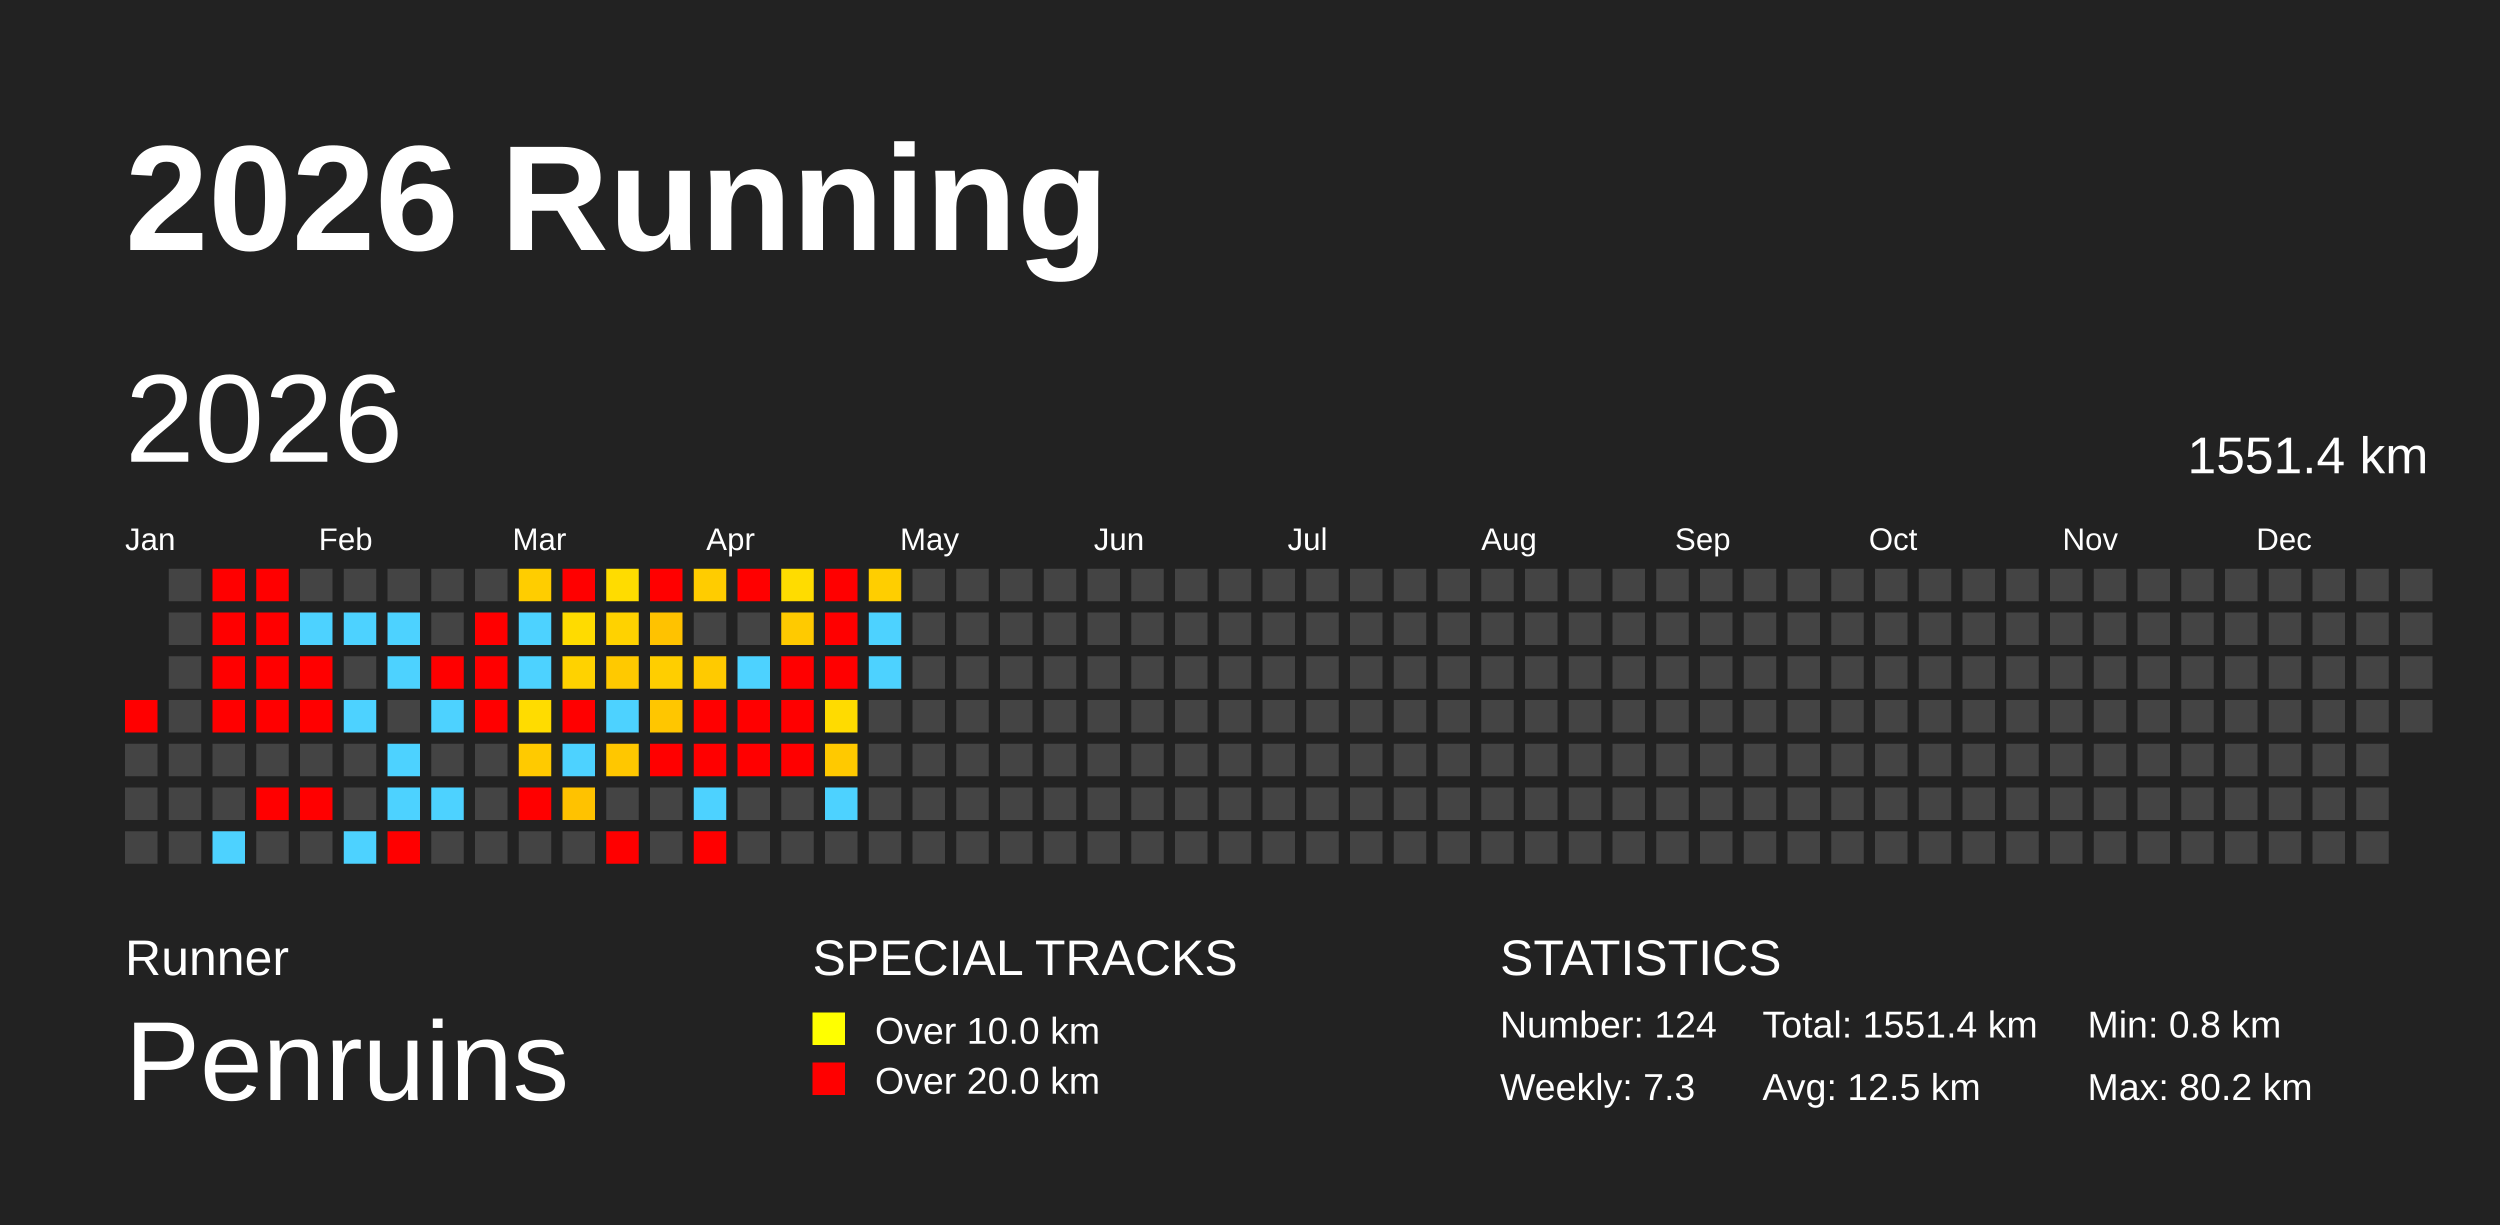
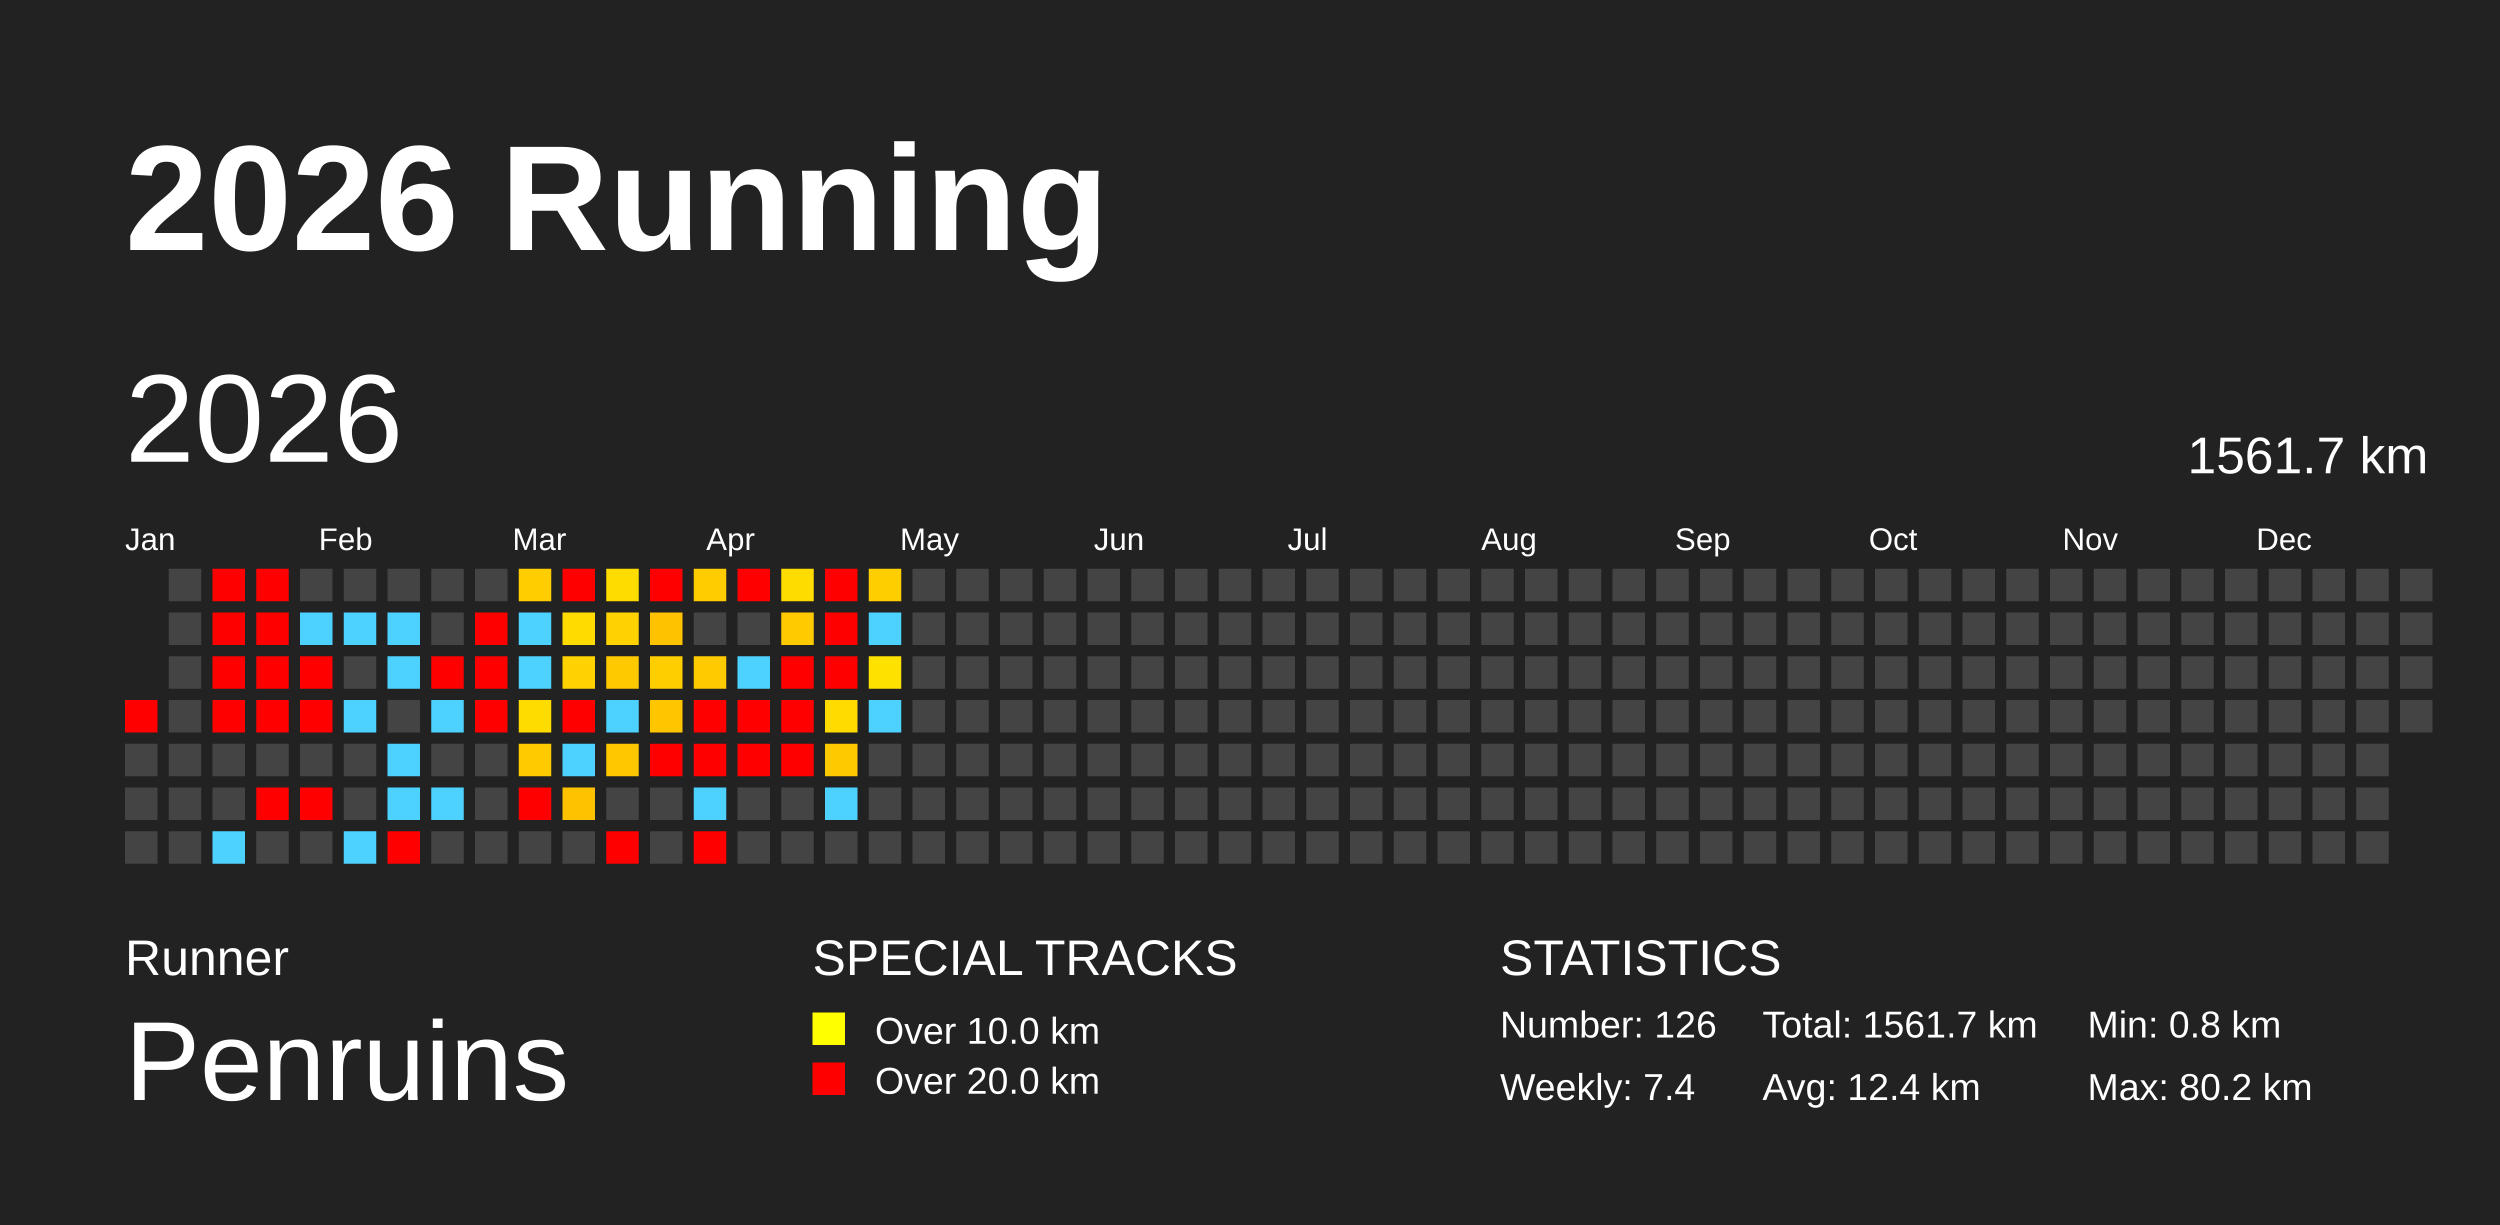
<svg xmlns="http://www.w3.org/2000/svg" baseProfile="full" height="98mm" version="1.1" viewBox="0,0,200,98" width="200mm">
  <defs />
  <rect fill="#222222" height="98" width="200" x="0" y="0" />
  <text fill="#FFFFFF" style="font-size:12px; font-family:Arial; font-weight:bold;" x="10" y="20">2026 Running</text>
  <text fill="#FFFFFF" style="font-size:4px; font-family:Arial" x="10" y="78">Runner</text>
  <text fill="#FFFFFF" style="font-size:9px; font-family:Arial" x="10" y="88">Penruins</text>
  <text fill="#FFFFFF" style="font-size:4px; font-family:Arial" x="65" y="78">SPECIAL TRACKS</text>
  <rect fill="yellow" height="2.6" width="2.6" x="65" y="81" />
  <text fill="#FFFFFF" style="font-size:3px; font-family:Arial" x="70" y="83.5">Over 10.0 km</text>
  <rect fill="red" height="2.6" width="2.6" x="65" y="85" />
  <text fill="#FFFFFF" style="font-size:3px; font-family:Arial" x="70" y="87.5">Over 20.0 km</text>
  <text fill="#FFFFFF" style="font-size:4px; font-family:Arial" x="120" y="78">STATISTICS</text>
-   <text fill="#FFFFFF" style="font-size:3px; font-family:Arial" x="120" y="83">Number: 124</text>
-   <text fill="#FFFFFF" style="font-size:3px; font-family:Arial" x="120" y="88">Weekly: 7.3</text>
-   <text fill="#FFFFFF" style="font-size:3px; font-family:Arial" x="141" y="83">Total: 1551.4 km</text>
-   <text fill="#FFFFFF" style="font-size:3px; font-family:Arial" x="141" y="88">Avg: 12.5 km</text>
+   <text fill="#FFFFFF" style="font-size:3px; font-family:Arial" x="120" y="83">Number: 126</text>
+   <text fill="#FFFFFF" style="font-size:3px; font-family:Arial" x="120" y="88">Weekly: 7.4</text>
+   <text fill="#FFFFFF" style="font-size:3px; font-family:Arial" x="141" y="83">Total: 1561.7 km</text>
+   <text fill="#FFFFFF" style="font-size:3px; font-family:Arial" x="141" y="88">Avg: 12.4 km</text>
  <text fill="#FFFFFF" style="font-size:3px; font-family:Arial" x="167" y="83">Min: 0.8 km</text>
  <text fill="#FFFFFF" style="font-size:3px; font-family:Arial" x="167" y="88">Max: 80.2 km</text>
  <text dominant-baseline="hanging" fill="#FFFFFF" style="font-size:10.0px; font-family:Arial;" x="10" y="30">2026</text>
-   <text dominant-baseline="hanging" fill="#FFFFFF" style="font-size:4.125px; font-family:Arial;" x="175" y="35">1551.4 km</text>
+   <text dominant-baseline="hanging" fill="#FFFFFF" style="font-size:4.125px; font-family:Arial;" x="175" y="35">1561.7 km</text>
  <text fill="#FFFFFF" style="font-size:2.5px; font-family:Arial" x="10.0" y="44">Jan</text>
  <text fill="#FFFFFF" style="font-size:2.5px; font-family:Arial" x="25.5" y="44">Feb</text>
  <text fill="#FFFFFF" style="font-size:2.5px; font-family:Arial" x="41.0" y="44">Mar</text>
  <text fill="#FFFFFF" style="font-size:2.5px; font-family:Arial" x="56.5" y="44">Apr</text>
  <text fill="#FFFFFF" style="font-size:2.5px; font-family:Arial" x="72.0" y="44">May</text>
  <text fill="#FFFFFF" style="font-size:2.5px; font-family:Arial" x="87.5" y="44">Jun</text>
  <text fill="#FFFFFF" style="font-size:2.5px; font-family:Arial" x="103.0" y="44">Jul</text>
  <text fill="#FFFFFF" style="font-size:2.5px; font-family:Arial" x="118.5" y="44">Aug</text>
  <text fill="#FFFFFF" style="font-size:2.5px; font-family:Arial" x="134.0" y="44">Sep</text>
  <text fill="#FFFFFF" style="font-size:2.5px; font-family:Arial" x="149.5" y="44">Oct</text>
  <text fill="#FFFFFF" style="font-size:2.5px; font-family:Arial" x="165.0" y="44">Nov</text>
  <text fill="#FFFFFF" style="font-size:2.5px; font-family:Arial" x="180.5" y="44">Dec</text>
  <rect fill="red" height="2.6" width="2.6" x="10.0" y="56.0" />
  <rect fill="#444444" height="2.6" width="2.6" x="10.0" y="59.5" />
  <rect fill="#444444" height="2.6" width="2.6" x="10.0" y="63.0" />
  <rect fill="#444444" height="2.6" width="2.6" x="10.0" y="66.5" />
  <rect fill="#444444" height="2.6" width="2.6" x="13.5" y="45.5" />
  <rect fill="#444444" height="2.6" width="2.6" x="13.5" y="49.0" />
  <rect fill="#444444" height="2.6" width="2.6" x="13.5" y="52.5" />
  <rect fill="#444444" height="2.6" width="2.6" x="13.5" y="56.0" />
  <rect fill="#444444" height="2.6" width="2.6" x="13.5" y="59.5" />
  <rect fill="#444444" height="2.6" width="2.6" x="13.5" y="63.0" />
  <rect fill="#444444" height="2.6" width="2.6" x="13.5" y="66.5" />
  <rect fill="red" height="2.6" width="2.6" x="17.0" y="45.5" />
  <rect fill="red" height="2.6" width="2.6" x="17.0" y="49.0" />
  <rect fill="red" height="2.6" width="2.6" x="17.0" y="52.5" />
  <rect fill="red" height="2.6" width="2.6" x="17.0" y="56.0" />
  <rect fill="#444444" height="2.6" width="2.6" x="17.0" y="59.5" />
  <rect fill="#444444" height="2.6" width="2.6" x="17.0" y="63.0" />
  <rect fill="#4dd2ff" height="2.6" width="2.6" x="17.0" y="66.5" />
  <rect fill="red" height="2.6" width="2.6" x="20.5" y="45.5" />
  <rect fill="red" height="2.6" width="2.6" x="20.5" y="49.0" />
  <rect fill="red" height="2.6" width="2.6" x="20.5" y="52.5" />
  <rect fill="red" height="2.6" width="2.6" x="20.5" y="56.0" />
  <rect fill="#444444" height="2.6" width="2.6" x="20.5" y="59.5" />
  <rect fill="red" height="2.6" width="2.6" x="20.5" y="63.0" />
  <rect fill="#444444" height="2.6" width="2.6" x="20.5" y="66.5" />
  <rect fill="#444444" height="2.6" width="2.6" x="24.0" y="45.5" />
  <rect fill="#4dd2ff" height="2.6" width="2.6" x="24.0" y="49.0" />
  <rect fill="red" height="2.6" width="2.6" x="24.0" y="52.5" />
  <rect fill="red" height="2.6" width="2.6" x="24.0" y="56.0" />
  <rect fill="#444444" height="2.6" width="2.6" x="24.0" y="59.5" />
  <rect fill="red" height="2.6" width="2.6" x="24.0" y="63.0" />
  <rect fill="#444444" height="2.6" width="2.6" x="24.0" y="66.5" />
  <rect fill="#444444" height="2.6" width="2.6" x="27.5" y="45.5" />
  <rect fill="#4dd2ff" height="2.6" width="2.6" x="27.5" y="49.0" />
  <rect fill="#444444" height="2.6" width="2.6" x="27.5" y="52.5" />
  <rect fill="#4dd2ff" height="2.6" width="2.6" x="27.5" y="56.0" />
  <rect fill="#444444" height="2.6" width="2.6" x="27.5" y="59.5" />
  <rect fill="#444444" height="2.6" width="2.6" x="27.5" y="63.0" />
  <rect fill="#4dd2ff" height="2.6" width="2.6" x="27.5" y="66.5" />
  <rect fill="#444444" height="2.6" width="2.6" x="31.0" y="45.5" />
  <rect fill="#4dd2ff" height="2.6" width="2.6" x="31.0" y="49.0" />
  <rect fill="#4dd2ff" height="2.6" width="2.6" x="31.0" y="52.5" />
  <rect fill="#444444" height="2.6" width="2.6" x="31.0" y="56.0" />
  <rect fill="#4dd2ff" height="2.6" width="2.6" x="31.0" y="59.5" />
  <rect fill="#4dd2ff" height="2.6" width="2.6" x="31.0" y="63.0" />
  <rect fill="red" height="2.6" width="2.6" x="31.0" y="66.5" />
  <rect fill="#444444" height="2.6" width="2.6" x="34.5" y="45.5" />
  <rect fill="#444444" height="2.6" width="2.6" x="34.5" y="49.0" />
  <rect fill="red" height="2.6" width="2.6" x="34.5" y="52.5" />
  <rect fill="#4dd2ff" height="2.6" width="2.6" x="34.5" y="56.0" />
  <rect fill="#444444" height="2.6" width="2.6" x="34.5" y="59.5" />
  <rect fill="#4dd2ff" height="2.6" width="2.6" x="34.5" y="63.0" />
  <rect fill="#444444" height="2.6" width="2.6" x="34.5" y="66.5" />
  <rect fill="#444444" height="2.6" width="2.6" x="38.0" y="45.5" />
  <rect fill="red" height="2.6" width="2.6" x="38.0" y="49.0" />
  <rect fill="red" height="2.6" width="2.6" x="38.0" y="52.5" />
  <rect fill="red" height="2.6" width="2.6" x="38.0" y="56.0" />
  <rect fill="#444444" height="2.6" width="2.6" x="38.0" y="59.5" />
  <rect fill="#444444" height="2.6" width="2.6" x="38.0" y="63.0" />
  <rect fill="#444444" height="2.6" width="2.6" x="38.0" y="66.5" />
  <rect fill="#ffcd00" height="2.6" width="2.6" x="41.5" y="45.5" />
  <rect fill="#4dd2ff" height="2.6" width="2.6" x="41.5" y="49.0" />
  <rect fill="#4dd2ff" height="2.6" width="2.6" x="41.5" y="52.5" />
  <rect fill="#ffdc00" height="2.6" width="2.6" x="41.5" y="56.0" />
  <rect fill="#ffca00" height="2.6" width="2.6" x="41.5" y="59.5" />
  <rect fill="red" height="2.6" width="2.6" x="41.5" y="63.0" />
  <rect fill="#444444" height="2.6" width="2.6" x="41.5" y="66.5" />
  <rect fill="red" height="2.6" width="2.6" x="45.0" y="45.5" />
  <rect fill="#ffdb00" height="2.6" width="2.6" x="45.0" y="49.0" />
  <rect fill="#ffd200" height="2.6" width="2.6" x="45.0" y="52.5" />
  <rect fill="red" height="2.6" width="2.6" x="45.0" y="56.0" />
  <rect fill="#4dd2ff" height="2.6" width="2.6" x="45.0" y="59.5" />
  <rect fill="#ffc200" height="2.6" width="2.6" x="45.0" y="63.0" />
  <rect fill="#444444" height="2.6" width="2.6" x="45.0" y="66.5" />
  <rect fill="#ffdc00" height="2.6" width="2.6" x="48.5" y="45.5" />
  <rect fill="#ffd200" height="2.6" width="2.6" x="48.5" y="49.0" />
  <rect fill="#ffc900" height="2.6" width="2.6" x="48.5" y="52.5" />
  <rect fill="#4dd2ff" height="2.6" width="2.6" x="48.5" y="56.0" />
  <rect fill="#ffc700" height="2.6" width="2.6" x="48.5" y="59.5" />
  <rect fill="#444444" height="2.6" width="2.6" x="48.5" y="63.0" />
  <rect fill="red" height="2.6" width="2.6" x="48.5" y="66.5" />
  <rect fill="red" height="2.6" width="2.6" x="52.0" y="45.5" />
  <rect fill="#ffc200" height="2.6" width="2.6" x="52.0" y="49.0" />
  <rect fill="#ffce00" height="2.6" width="2.6" x="52.0" y="52.5" />
  <rect fill="#ffc600" height="2.6" width="2.6" x="52.0" y="56.0" />
  <rect fill="red" height="2.6" width="2.6" x="52.0" y="59.5" />
  <rect fill="#444444" height="2.6" width="2.6" x="52.0" y="63.0" />
  <rect fill="#444444" height="2.6" width="2.6" x="52.0" y="66.5" />
  <rect fill="#ffcc00" height="2.6" width="2.6" x="55.5" y="45.5" />
  <rect fill="#444444" height="2.6" width="2.6" x="55.5" y="49.0" />
  <rect fill="#ffca00" height="2.6" width="2.6" x="55.5" y="52.5" />
  <rect fill="red" height="2.6" width="2.6" x="55.5" y="56.0" />
  <rect fill="red" height="2.6" width="2.6" x="55.5" y="59.5" />
  <rect fill="#4dd2ff" height="2.6" width="2.6" x="55.5" y="63.0" />
  <rect fill="red" height="2.6" width="2.6" x="55.5" y="66.5" />
  <rect fill="red" height="2.6" width="2.6" x="59.0" y="45.5" />
  <rect fill="#444444" height="2.6" width="2.6" x="59.0" y="49.0" />
  <rect fill="#4dd2ff" height="2.6" width="2.6" x="59.0" y="52.5" />
  <rect fill="red" height="2.6" width="2.6" x="59.0" y="56.0" />
  <rect fill="red" height="2.6" width="2.6" x="59.0" y="59.5" />
  <rect fill="#444444" height="2.6" width="2.6" x="59.0" y="63.0" />
  <rect fill="#444444" height="2.6" width="2.6" x="59.0" y="66.5" />
  <rect fill="#ffdc00" height="2.6" width="2.6" x="62.5" y="45.5" />
  <rect fill="#ffca00" height="2.6" width="2.6" x="62.5" y="49.0" />
  <rect fill="red" height="2.6" width="2.6" x="62.5" y="52.5" />
  <rect fill="red" height="2.6" width="2.6" x="62.5" y="56.0" />
  <rect fill="red" height="2.6" width="2.6" x="62.5" y="59.5" />
  <rect fill="#444444" height="2.6" width="2.6" x="62.5" y="63.0" />
  <rect fill="#444444" height="2.6" width="2.6" x="62.5" y="66.5" />
  <rect fill="red" height="2.6" width="2.6" x="66.0" y="45.5" />
  <rect fill="red" height="2.6" width="2.6" x="66.0" y="49.0" />
  <rect fill="red" height="2.6" width="2.6" x="66.0" y="52.5" />
  <rect fill="#ffdb00" height="2.6" width="2.6" x="66.0" y="56.0" />
  <rect fill="#ffc900" height="2.6" width="2.6" x="66.0" y="59.5" />
  <rect fill="#4dd2ff" height="2.6" width="2.6" x="66.0" y="63.0" />
  <rect fill="#444444" height="2.6" width="2.6" x="66.0" y="66.5" />
  <rect fill="#ffce00" height="2.6" width="2.6" x="69.5" y="45.5" />
  <rect fill="#4dd2ff" height="2.6" width="2.6" x="69.5" y="49.0" />
-   <rect fill="#4dd2ff" height="2.6" width="2.6" x="69.5" y="52.5" />
-   <rect fill="#444444" height="2.6" width="2.6" x="69.5" y="56.0" />
+   <rect fill="#ffe100" height="2.6" width="2.6" x="69.5" y="52.5" />
+   <rect fill="#4dd2ff" height="2.6" width="2.6" x="69.5" y="56.0" />
  <rect fill="#444444" height="2.6" width="2.6" x="69.5" y="59.5" />
  <rect fill="#444444" height="2.6" width="2.6" x="69.5" y="63.0" />
  <rect fill="#444444" height="2.6" width="2.6" x="69.5" y="66.5" />
  <rect fill="#444444" height="2.6" width="2.6" x="73.0" y="45.5" />
  <rect fill="#444444" height="2.6" width="2.6" x="73.0" y="49.0" />
  <rect fill="#444444" height="2.6" width="2.6" x="73.0" y="52.5" />
  <rect fill="#444444" height="2.6" width="2.6" x="73.0" y="56.0" />
  <rect fill="#444444" height="2.6" width="2.6" x="73.0" y="59.5" />
  <rect fill="#444444" height="2.6" width="2.6" x="73.0" y="63.0" />
  <rect fill="#444444" height="2.6" width="2.6" x="73.0" y="66.5" />
  <rect fill="#444444" height="2.6" width="2.6" x="76.5" y="45.5" />
  <rect fill="#444444" height="2.6" width="2.6" x="76.5" y="49.0" />
  <rect fill="#444444" height="2.6" width="2.6" x="76.5" y="52.5" />
  <rect fill="#444444" height="2.6" width="2.6" x="76.5" y="56.0" />
  <rect fill="#444444" height="2.6" width="2.6" x="76.5" y="59.5" />
  <rect fill="#444444" height="2.6" width="2.6" x="76.5" y="63.0" />
  <rect fill="#444444" height="2.6" width="2.6" x="76.5" y="66.5" />
  <rect fill="#444444" height="2.6" width="2.6" x="80.0" y="45.5" />
  <rect fill="#444444" height="2.6" width="2.6" x="80.0" y="49.0" />
  <rect fill="#444444" height="2.6" width="2.6" x="80.0" y="52.5" />
  <rect fill="#444444" height="2.6" width="2.6" x="80.0" y="56.0" />
  <rect fill="#444444" height="2.6" width="2.6" x="80.0" y="59.5" />
  <rect fill="#444444" height="2.6" width="2.6" x="80.0" y="63.0" />
  <rect fill="#444444" height="2.6" width="2.6" x="80.0" y="66.5" />
  <rect fill="#444444" height="2.6" width="2.6" x="83.5" y="45.5" />
  <rect fill="#444444" height="2.6" width="2.6" x="83.5" y="49.0" />
  <rect fill="#444444" height="2.6" width="2.6" x="83.5" y="52.5" />
  <rect fill="#444444" height="2.6" width="2.6" x="83.5" y="56.0" />
  <rect fill="#444444" height="2.6" width="2.6" x="83.5" y="59.5" />
  <rect fill="#444444" height="2.6" width="2.6" x="83.5" y="63.0" />
  <rect fill="#444444" height="2.6" width="2.6" x="83.5" y="66.5" />
  <rect fill="#444444" height="2.6" width="2.6" x="87.0" y="45.5" />
  <rect fill="#444444" height="2.6" width="2.6" x="87.0" y="49.0" />
  <rect fill="#444444" height="2.6" width="2.6" x="87.0" y="52.5" />
  <rect fill="#444444" height="2.6" width="2.6" x="87.0" y="56.0" />
  <rect fill="#444444" height="2.6" width="2.6" x="87.0" y="59.5" />
  <rect fill="#444444" height="2.6" width="2.6" x="87.0" y="63.0" />
  <rect fill="#444444" height="2.6" width="2.6" x="87.0" y="66.5" />
  <rect fill="#444444" height="2.6" width="2.6" x="90.5" y="45.5" />
  <rect fill="#444444" height="2.6" width="2.6" x="90.5" y="49.0" />
  <rect fill="#444444" height="2.6" width="2.6" x="90.5" y="52.5" />
  <rect fill="#444444" height="2.6" width="2.6" x="90.5" y="56.0" />
  <rect fill="#444444" height="2.6" width="2.6" x="90.5" y="59.5" />
  <rect fill="#444444" height="2.6" width="2.6" x="90.5" y="63.0" />
  <rect fill="#444444" height="2.6" width="2.6" x="90.5" y="66.5" />
  <rect fill="#444444" height="2.6" width="2.6" x="94.0" y="45.5" />
  <rect fill="#444444" height="2.6" width="2.6" x="94.0" y="49.0" />
  <rect fill="#444444" height="2.6" width="2.6" x="94.0" y="52.5" />
  <rect fill="#444444" height="2.6" width="2.6" x="94.0" y="56.0" />
  <rect fill="#444444" height="2.6" width="2.6" x="94.0" y="59.5" />
  <rect fill="#444444" height="2.6" width="2.6" x="94.0" y="63.0" />
  <rect fill="#444444" height="2.6" width="2.6" x="94.0" y="66.5" />
  <rect fill="#444444" height="2.6" width="2.6" x="97.5" y="45.5" />
  <rect fill="#444444" height="2.6" width="2.6" x="97.5" y="49.0" />
  <rect fill="#444444" height="2.6" width="2.6" x="97.5" y="52.5" />
  <rect fill="#444444" height="2.6" width="2.6" x="97.5" y="56.0" />
  <rect fill="#444444" height="2.6" width="2.6" x="97.5" y="59.5" />
  <rect fill="#444444" height="2.6" width="2.6" x="97.5" y="63.0" />
  <rect fill="#444444" height="2.6" width="2.6" x="97.5" y="66.5" />
  <rect fill="#444444" height="2.6" width="2.6" x="101.0" y="45.5" />
  <rect fill="#444444" height="2.6" width="2.6" x="101.0" y="49.0" />
  <rect fill="#444444" height="2.6" width="2.6" x="101.0" y="52.5" />
  <rect fill="#444444" height="2.6" width="2.6" x="101.0" y="56.0" />
  <rect fill="#444444" height="2.6" width="2.6" x="101.0" y="59.5" />
  <rect fill="#444444" height="2.6" width="2.6" x="101.0" y="63.0" />
  <rect fill="#444444" height="2.6" width="2.6" x="101.0" y="66.5" />
  <rect fill="#444444" height="2.6" width="2.6" x="104.5" y="45.5" />
  <rect fill="#444444" height="2.6" width="2.6" x="104.5" y="49.0" />
  <rect fill="#444444" height="2.6" width="2.6" x="104.5" y="52.5" />
  <rect fill="#444444" height="2.6" width="2.6" x="104.5" y="56.0" />
  <rect fill="#444444" height="2.6" width="2.6" x="104.5" y="59.5" />
  <rect fill="#444444" height="2.6" width="2.6" x="104.5" y="63.0" />
  <rect fill="#444444" height="2.6" width="2.6" x="104.5" y="66.5" />
  <rect fill="#444444" height="2.6" width="2.6" x="108.0" y="45.5" />
  <rect fill="#444444" height="2.6" width="2.6" x="108.0" y="49.0" />
  <rect fill="#444444" height="2.6" width="2.6" x="108.0" y="52.5" />
  <rect fill="#444444" height="2.6" width="2.6" x="108.0" y="56.0" />
  <rect fill="#444444" height="2.6" width="2.6" x="108.0" y="59.5" />
  <rect fill="#444444" height="2.6" width="2.6" x="108.0" y="63.0" />
  <rect fill="#444444" height="2.6" width="2.6" x="108.0" y="66.5" />
  <rect fill="#444444" height="2.6" width="2.6" x="111.5" y="45.5" />
  <rect fill="#444444" height="2.6" width="2.6" x="111.5" y="49.0" />
  <rect fill="#444444" height="2.6" width="2.6" x="111.5" y="52.5" />
  <rect fill="#444444" height="2.6" width="2.6" x="111.5" y="56.0" />
  <rect fill="#444444" height="2.6" width="2.6" x="111.5" y="59.5" />
  <rect fill="#444444" height="2.6" width="2.6" x="111.5" y="63.0" />
  <rect fill="#444444" height="2.6" width="2.6" x="111.5" y="66.5" />
  <rect fill="#444444" height="2.6" width="2.6" x="115.0" y="45.5" />
  <rect fill="#444444" height="2.6" width="2.6" x="115.0" y="49.0" />
  <rect fill="#444444" height="2.6" width="2.6" x="115.0" y="52.5" />
  <rect fill="#444444" height="2.6" width="2.6" x="115.0" y="56.0" />
  <rect fill="#444444" height="2.6" width="2.6" x="115.0" y="59.5" />
  <rect fill="#444444" height="2.6" width="2.6" x="115.0" y="63.0" />
  <rect fill="#444444" height="2.6" width="2.6" x="115.0" y="66.5" />
  <rect fill="#444444" height="2.6" width="2.6" x="118.5" y="45.5" />
  <rect fill="#444444" height="2.6" width="2.6" x="118.5" y="49.0" />
  <rect fill="#444444" height="2.6" width="2.6" x="118.5" y="52.5" />
  <rect fill="#444444" height="2.6" width="2.6" x="118.5" y="56.0" />
  <rect fill="#444444" height="2.6" width="2.6" x="118.5" y="59.5" />
  <rect fill="#444444" height="2.6" width="2.6" x="118.5" y="63.0" />
  <rect fill="#444444" height="2.6" width="2.6" x="118.5" y="66.5" />
  <rect fill="#444444" height="2.6" width="2.6" x="122.0" y="45.5" />
  <rect fill="#444444" height="2.6" width="2.6" x="122.0" y="49.0" />
  <rect fill="#444444" height="2.6" width="2.6" x="122.0" y="52.5" />
  <rect fill="#444444" height="2.6" width="2.6" x="122.0" y="56.0" />
  <rect fill="#444444" height="2.6" width="2.6" x="122.0" y="59.5" />
  <rect fill="#444444" height="2.6" width="2.6" x="122.0" y="63.0" />
  <rect fill="#444444" height="2.6" width="2.6" x="122.0" y="66.5" />
  <rect fill="#444444" height="2.6" width="2.6" x="125.5" y="45.5" />
  <rect fill="#444444" height="2.6" width="2.6" x="125.5" y="49.0" />
  <rect fill="#444444" height="2.6" width="2.6" x="125.5" y="52.5" />
  <rect fill="#444444" height="2.6" width="2.6" x="125.5" y="56.0" />
  <rect fill="#444444" height="2.6" width="2.6" x="125.5" y="59.5" />
  <rect fill="#444444" height="2.6" width="2.6" x="125.5" y="63.0" />
  <rect fill="#444444" height="2.6" width="2.6" x="125.5" y="66.5" />
  <rect fill="#444444" height="2.6" width="2.6" x="129.0" y="45.5" />
  <rect fill="#444444" height="2.6" width="2.6" x="129.0" y="49.0" />
  <rect fill="#444444" height="2.6" width="2.6" x="129.0" y="52.5" />
  <rect fill="#444444" height="2.6" width="2.6" x="129.0" y="56.0" />
  <rect fill="#444444" height="2.6" width="2.6" x="129.0" y="59.5" />
  <rect fill="#444444" height="2.6" width="2.6" x="129.0" y="63.0" />
  <rect fill="#444444" height="2.6" width="2.6" x="129.0" y="66.5" />
  <rect fill="#444444" height="2.6" width="2.6" x="132.5" y="45.5" />
  <rect fill="#444444" height="2.6" width="2.6" x="132.5" y="49.0" />
  <rect fill="#444444" height="2.6" width="2.6" x="132.5" y="52.5" />
  <rect fill="#444444" height="2.6" width="2.6" x="132.5" y="56.0" />
  <rect fill="#444444" height="2.6" width="2.6" x="132.5" y="59.5" />
  <rect fill="#444444" height="2.6" width="2.6" x="132.5" y="63.0" />
  <rect fill="#444444" height="2.6" width="2.6" x="132.5" y="66.5" />
  <rect fill="#444444" height="2.6" width="2.6" x="136.0" y="45.5" />
  <rect fill="#444444" height="2.6" width="2.6" x="136.0" y="49.0" />
  <rect fill="#444444" height="2.6" width="2.6" x="136.0" y="52.5" />
  <rect fill="#444444" height="2.6" width="2.6" x="136.0" y="56.0" />
  <rect fill="#444444" height="2.6" width="2.6" x="136.0" y="59.5" />
  <rect fill="#444444" height="2.6" width="2.6" x="136.0" y="63.0" />
  <rect fill="#444444" height="2.6" width="2.6" x="136.0" y="66.5" />
  <rect fill="#444444" height="2.6" width="2.6" x="139.5" y="45.5" />
  <rect fill="#444444" height="2.6" width="2.6" x="139.5" y="49.0" />
  <rect fill="#444444" height="2.6" width="2.6" x="139.5" y="52.5" />
  <rect fill="#444444" height="2.6" width="2.6" x="139.5" y="56.0" />
  <rect fill="#444444" height="2.6" width="2.6" x="139.5" y="59.5" />
  <rect fill="#444444" height="2.6" width="2.6" x="139.5" y="63.0" />
  <rect fill="#444444" height="2.6" width="2.6" x="139.5" y="66.5" />
  <rect fill="#444444" height="2.6" width="2.6" x="143.0" y="45.5" />
  <rect fill="#444444" height="2.6" width="2.6" x="143.0" y="49.0" />
  <rect fill="#444444" height="2.6" width="2.6" x="143.0" y="52.5" />
  <rect fill="#444444" height="2.6" width="2.6" x="143.0" y="56.0" />
  <rect fill="#444444" height="2.6" width="2.6" x="143.0" y="59.5" />
  <rect fill="#444444" height="2.6" width="2.6" x="143.0" y="63.0" />
  <rect fill="#444444" height="2.6" width="2.6" x="143.0" y="66.5" />
  <rect fill="#444444" height="2.6" width="2.6" x="146.5" y="45.5" />
  <rect fill="#444444" height="2.6" width="2.6" x="146.5" y="49.0" />
  <rect fill="#444444" height="2.6" width="2.6" x="146.5" y="52.5" />
  <rect fill="#444444" height="2.6" width="2.6" x="146.5" y="56.0" />
  <rect fill="#444444" height="2.6" width="2.6" x="146.5" y="59.5" />
  <rect fill="#444444" height="2.6" width="2.6" x="146.5" y="63.0" />
  <rect fill="#444444" height="2.6" width="2.6" x="146.5" y="66.5" />
  <rect fill="#444444" height="2.6" width="2.6" x="150.0" y="45.5" />
  <rect fill="#444444" height="2.6" width="2.6" x="150.0" y="49.0" />
  <rect fill="#444444" height="2.6" width="2.6" x="150.0" y="52.5" />
  <rect fill="#444444" height="2.6" width="2.6" x="150.0" y="56.0" />
  <rect fill="#444444" height="2.6" width="2.6" x="150.0" y="59.5" />
  <rect fill="#444444" height="2.6" width="2.6" x="150.0" y="63.0" />
  <rect fill="#444444" height="2.6" width="2.6" x="150.0" y="66.5" />
  <rect fill="#444444" height="2.6" width="2.6" x="153.5" y="45.5" />
  <rect fill="#444444" height="2.6" width="2.6" x="153.5" y="49.0" />
  <rect fill="#444444" height="2.6" width="2.6" x="153.5" y="52.5" />
  <rect fill="#444444" height="2.6" width="2.6" x="153.5" y="56.0" />
  <rect fill="#444444" height="2.6" width="2.6" x="153.5" y="59.5" />
  <rect fill="#444444" height="2.6" width="2.6" x="153.5" y="63.0" />
  <rect fill="#444444" height="2.6" width="2.6" x="153.5" y="66.5" />
  <rect fill="#444444" height="2.6" width="2.6" x="157.0" y="45.5" />
  <rect fill="#444444" height="2.6" width="2.6" x="157.0" y="49.0" />
  <rect fill="#444444" height="2.6" width="2.6" x="157.0" y="52.5" />
  <rect fill="#444444" height="2.6" width="2.6" x="157.0" y="56.0" />
  <rect fill="#444444" height="2.6" width="2.6" x="157.0" y="59.5" />
  <rect fill="#444444" height="2.6" width="2.6" x="157.0" y="63.0" />
  <rect fill="#444444" height="2.6" width="2.6" x="157.0" y="66.5" />
  <rect fill="#444444" height="2.6" width="2.6" x="160.5" y="45.5" />
  <rect fill="#444444" height="2.6" width="2.6" x="160.5" y="49.0" />
  <rect fill="#444444" height="2.6" width="2.6" x="160.5" y="52.5" />
  <rect fill="#444444" height="2.6" width="2.6" x="160.5" y="56.0" />
  <rect fill="#444444" height="2.6" width="2.6" x="160.5" y="59.5" />
  <rect fill="#444444" height="2.6" width="2.6" x="160.5" y="63.0" />
  <rect fill="#444444" height="2.6" width="2.6" x="160.5" y="66.5" />
  <rect fill="#444444" height="2.6" width="2.6" x="164.0" y="45.5" />
  <rect fill="#444444" height="2.6" width="2.6" x="164.0" y="49.0" />
  <rect fill="#444444" height="2.6" width="2.6" x="164.0" y="52.5" />
  <rect fill="#444444" height="2.6" width="2.6" x="164.0" y="56.0" />
  <rect fill="#444444" height="2.6" width="2.6" x="164.0" y="59.5" />
  <rect fill="#444444" height="2.6" width="2.6" x="164.0" y="63.0" />
  <rect fill="#444444" height="2.6" width="2.6" x="164.0" y="66.5" />
  <rect fill="#444444" height="2.6" width="2.6" x="167.5" y="45.5" />
  <rect fill="#444444" height="2.6" width="2.6" x="167.5" y="49.0" />
  <rect fill="#444444" height="2.6" width="2.6" x="167.5" y="52.5" />
  <rect fill="#444444" height="2.6" width="2.6" x="167.5" y="56.0" />
  <rect fill="#444444" height="2.6" width="2.6" x="167.5" y="59.5" />
  <rect fill="#444444" height="2.6" width="2.6" x="167.5" y="63.0" />
  <rect fill="#444444" height="2.6" width="2.6" x="167.5" y="66.5" />
  <rect fill="#444444" height="2.6" width="2.6" x="171.0" y="45.5" />
  <rect fill="#444444" height="2.6" width="2.6" x="171.0" y="49.0" />
  <rect fill="#444444" height="2.6" width="2.6" x="171.0" y="52.5" />
  <rect fill="#444444" height="2.6" width="2.6" x="171.0" y="56.0" />
  <rect fill="#444444" height="2.6" width="2.6" x="171.0" y="59.5" />
  <rect fill="#444444" height="2.6" width="2.6" x="171.0" y="63.0" />
  <rect fill="#444444" height="2.6" width="2.6" x="171.0" y="66.5" />
  <rect fill="#444444" height="2.6" width="2.6" x="174.5" y="45.5" />
  <rect fill="#444444" height="2.6" width="2.6" x="174.5" y="49.0" />
  <rect fill="#444444" height="2.6" width="2.6" x="174.5" y="52.5" />
  <rect fill="#444444" height="2.6" width="2.6" x="174.5" y="56.0" />
  <rect fill="#444444" height="2.6" width="2.6" x="174.5" y="59.5" />
  <rect fill="#444444" height="2.6" width="2.6" x="174.5" y="63.0" />
  <rect fill="#444444" height="2.6" width="2.6" x="174.5" y="66.5" />
  <rect fill="#444444" height="2.6" width="2.6" x="178.0" y="45.5" />
  <rect fill="#444444" height="2.6" width="2.6" x="178.0" y="49.0" />
  <rect fill="#444444" height="2.6" width="2.6" x="178.0" y="52.5" />
  <rect fill="#444444" height="2.6" width="2.6" x="178.0" y="56.0" />
  <rect fill="#444444" height="2.6" width="2.6" x="178.0" y="59.5" />
  <rect fill="#444444" height="2.6" width="2.6" x="178.0" y="63.0" />
  <rect fill="#444444" height="2.6" width="2.6" x="178.0" y="66.5" />
  <rect fill="#444444" height="2.6" width="2.6" x="181.5" y="45.5" />
  <rect fill="#444444" height="2.6" width="2.6" x="181.5" y="49.0" />
  <rect fill="#444444" height="2.6" width="2.6" x="181.5" y="52.5" />
  <rect fill="#444444" height="2.6" width="2.6" x="181.5" y="56.0" />
  <rect fill="#444444" height="2.6" width="2.6" x="181.5" y="59.5" />
  <rect fill="#444444" height="2.6" width="2.6" x="181.5" y="63.0" />
  <rect fill="#444444" height="2.6" width="2.6" x="181.5" y="66.5" />
  <rect fill="#444444" height="2.6" width="2.6" x="185.0" y="45.5" />
  <rect fill="#444444" height="2.6" width="2.6" x="185.0" y="49.0" />
  <rect fill="#444444" height="2.6" width="2.6" x="185.0" y="52.5" />
  <rect fill="#444444" height="2.6" width="2.6" x="185.0" y="56.0" />
  <rect fill="#444444" height="2.6" width="2.6" x="185.0" y="59.5" />
  <rect fill="#444444" height="2.6" width="2.6" x="185.0" y="63.0" />
  <rect fill="#444444" height="2.6" width="2.6" x="185.0" y="66.5" />
  <rect fill="#444444" height="2.6" width="2.6" x="188.5" y="45.5" />
  <rect fill="#444444" height="2.6" width="2.6" x="188.5" y="49.0" />
  <rect fill="#444444" height="2.6" width="2.6" x="188.5" y="52.5" />
  <rect fill="#444444" height="2.6" width="2.6" x="188.5" y="56.0" />
  <rect fill="#444444" height="2.6" width="2.6" x="188.5" y="59.5" />
  <rect fill="#444444" height="2.6" width="2.6" x="188.5" y="63.0" />
  <rect fill="#444444" height="2.6" width="2.6" x="188.5" y="66.5" />
  <rect fill="#444444" height="2.6" width="2.6" x="192.0" y="45.5" />
  <rect fill="#444444" height="2.6" width="2.6" x="192.0" y="49.0" />
  <rect fill="#444444" height="2.6" width="2.6" x="192.0" y="52.5" />
  <rect fill="#444444" height="2.6" width="2.6" x="192.0" y="56.0" />
</svg>
